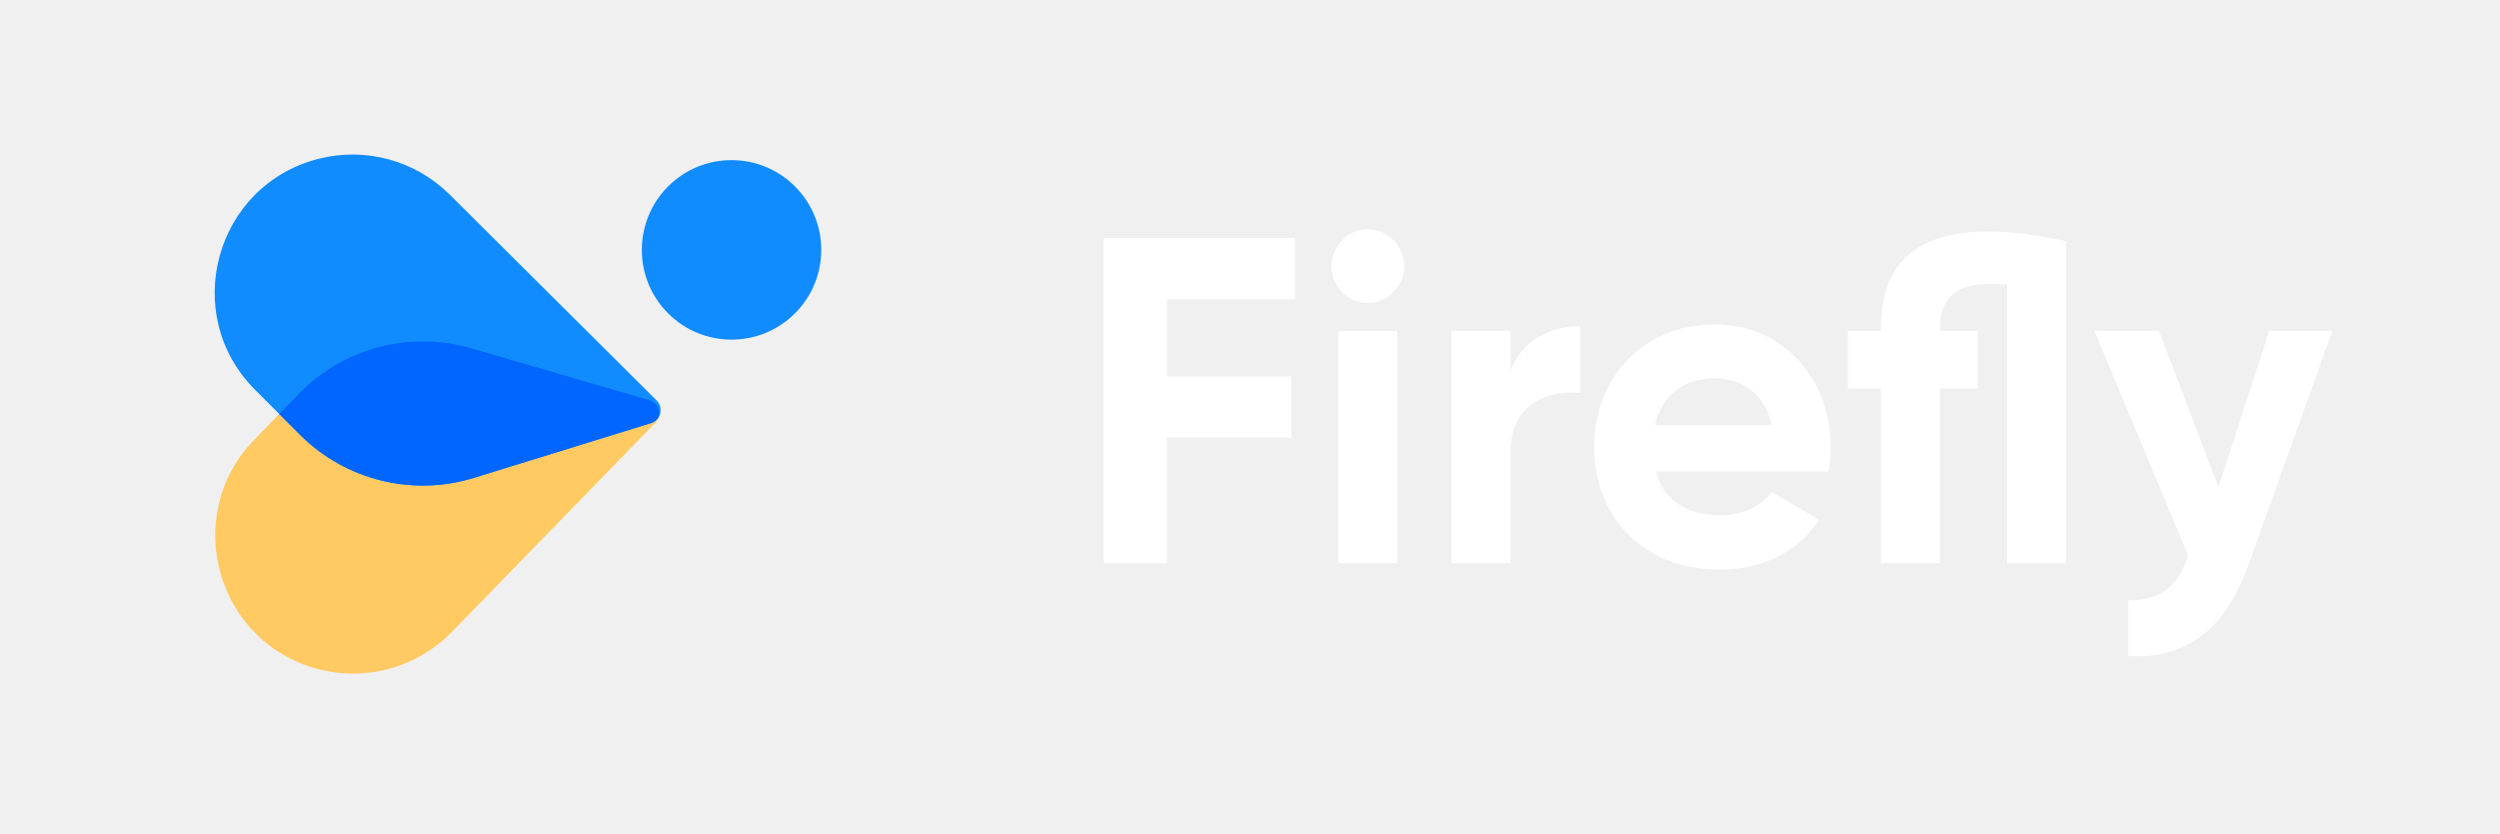
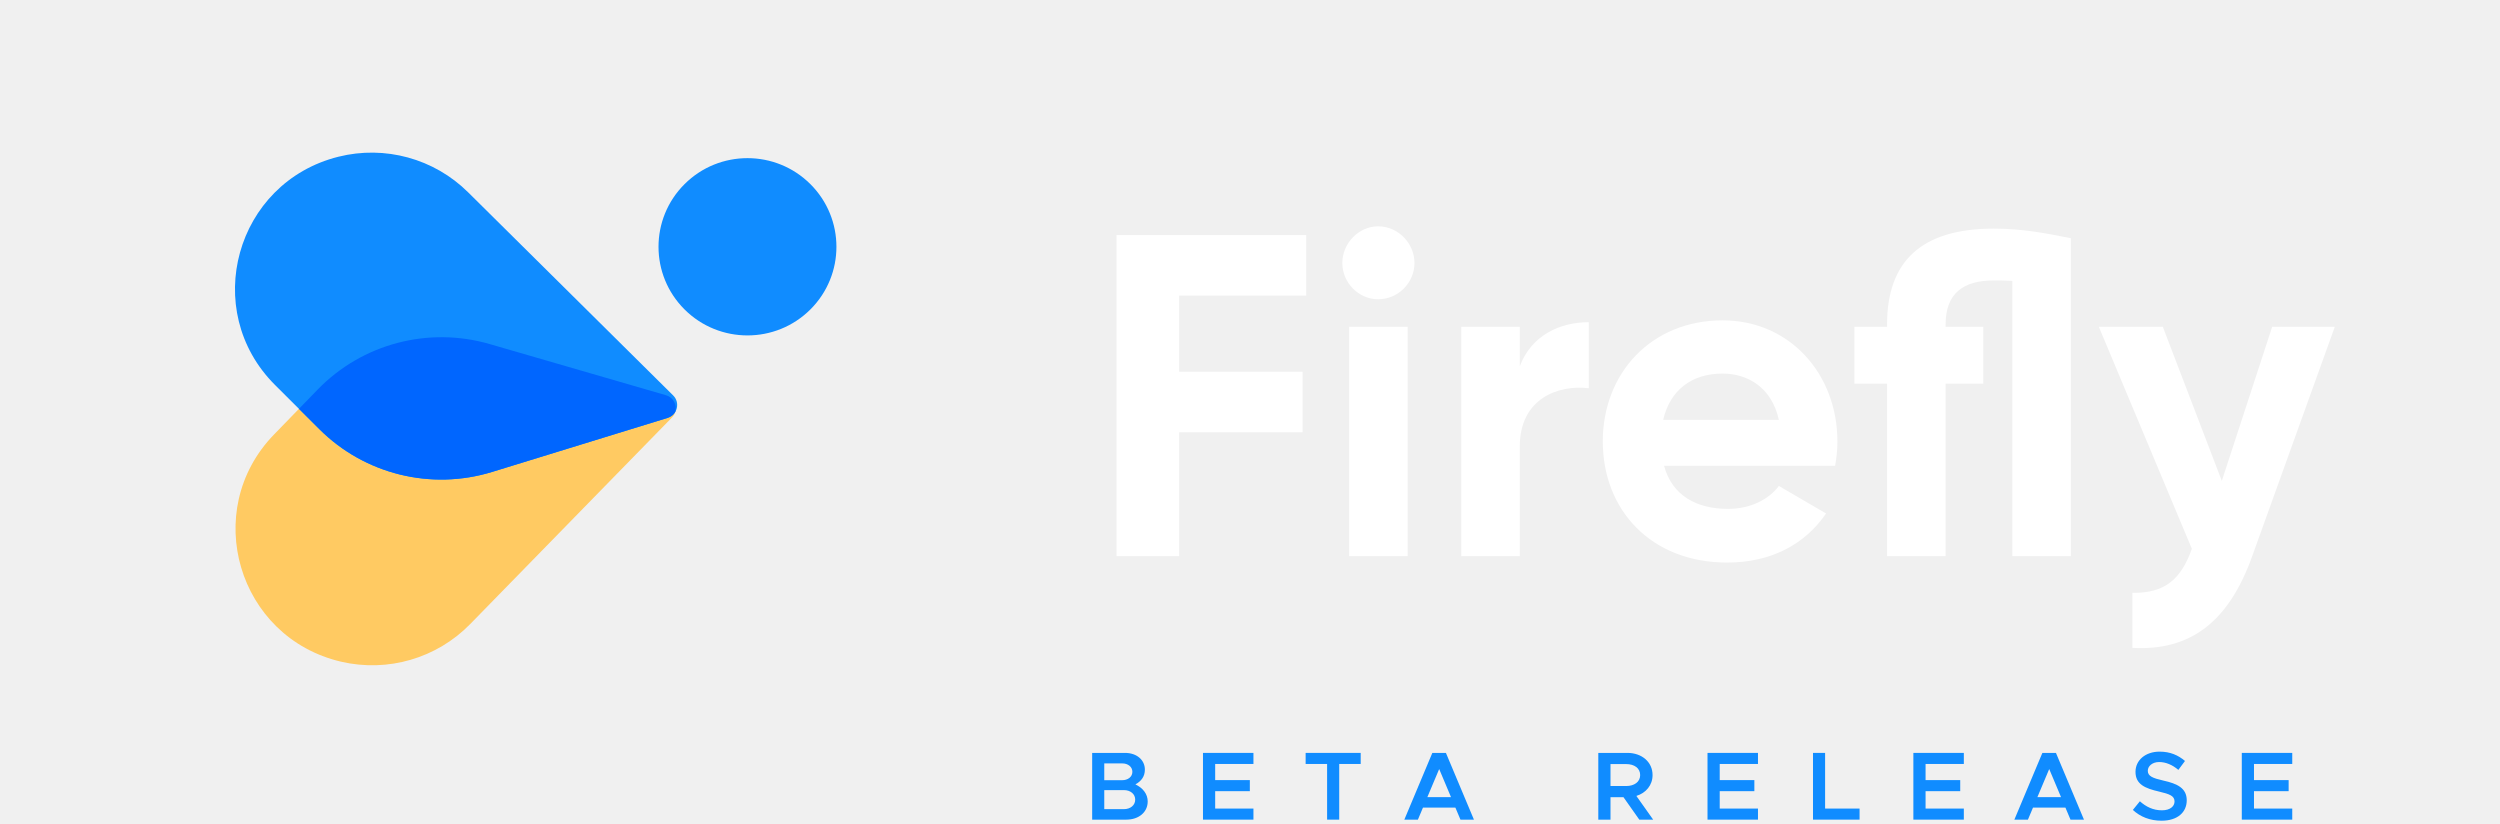
- <svg xmlns="http://www.w3.org/2000/svg" width="1044" height="348" viewBox="0 0 1044 348" fill="none">
-   <path d="M279.107 130.855C293.744 145.491 317.475 145.491 332.112 130.855C346.749 116.218 346.749 92.487 332.112 77.85C317.475 63.213 293.744 63.213 279.107 77.85C264.47 92.487 264.47 116.218 279.107 130.855Z" fill="#108CFF" />
-   <path d="M196.992 145.477C171.15 137.953 143.267 145.348 124.55 164.69L106.147 183.708C75.054 215.839 90.862 269.603 134.398 279.792C154.056 284.393 174.687 278.36 188.769 263.892L273.778 176.555C276.776 173.474 275.415 168.309 271.287 167.107L196.992 145.477Z" fill="#FFCA62" />
-   <path d="M198.04 199.546C172.325 207.492 144.324 200.556 125.293 181.524L106.581 162.811C74.965 131.194 89.888 77.177 133.251 66.275C152.831 61.352 173.558 67.046 187.876 81.281L274.306 167.211C277.355 170.243 276.078 175.43 271.97 176.699L198.04 199.546Z" fill="#108CFF" />
-   <path fill-rule="evenodd" clip-rule="evenodd" d="M125.291 181.523C144.322 200.555 172.323 207.491 198.038 199.545L271.968 176.698C273.394 176.257 274.48 175.344 275.161 174.212C276.013 171.34 274.475 168.041 271.284 167.112L196.989 145.481C171.147 137.957 143.264 145.353 124.547 164.694L116.637 172.869L125.291 181.523Z" fill="#0066FF" />
-   <path d="M541.023 124.988V99.385H461.1V235.157H487.486V182.788H539.494V157.185H487.486V124.988H541.023Z" fill="white" />
-   <path d="M571.34 126.54C579.753 126.54 586.636 119.557 586.636 111.217C586.636 102.876 579.753 95.7 571.34 95.7C563.118 95.7 556.235 102.876 556.235 111.217C556.235 119.557 563.118 126.54 571.34 126.54ZM559.103 235.157H583.768V138.177H559.103V235.157Z" fill="white" />
-   <path d="M631.009 154.858V138.177H606.344V235.157H631.009V188.8C631.009 168.435 647.261 162.616 660.072 164.168V136.237C648.026 136.237 635.98 141.668 631.009 154.858Z" fill="white" />
-   <path d="M691.791 196.947H763.875C764.449 193.649 764.831 190.352 764.831 186.667C764.831 158.155 744.755 135.462 716.456 135.462C686.437 135.462 665.978 157.767 665.978 186.667C665.978 215.567 686.246 237.872 718.368 237.872C736.724 237.872 751.064 230.308 760.051 217.118L740.166 205.481C735.959 211.106 728.311 215.179 718.751 215.179C705.749 215.179 695.233 209.748 691.791 196.947ZM691.409 177.551C694.277 165.137 703.263 157.961 716.456 157.961C726.781 157.961 737.106 163.586 740.166 177.551H691.409Z" fill="white" />
-   <path d="M830.683 96.67C800.282 96.67 785.75 110.441 785.75 137.207V138.177H771.983V162.228H785.75V235.157H810.415V162.228H826.285V138.177H810.415V137.207C810.415 124.018 817.872 118.587 830.683 118.587C833.169 118.587 835.846 118.587 838.522 118.781V235.157H863.188V100.743C852.672 98.609 842.729 96.67 830.683 96.67Z" fill="white" />
-   <path d="M948.014 138.177L926.79 203.347L901.934 138.177H874.974L914.171 232.053C909.582 245.049 902.698 250.867 889.123 250.673V273.948C913.406 275.306 929.658 263.087 939.601 235.157L974.4 138.177H948.014Z" fill="white" />
+ <svg xmlns="http://www.w3.org/2000/svg" width="565" height="186" viewBox="0 0 565 186" fill="none">
+   <path d="M246.829 185.238H254.55C257.374 185.238 259.381 183.548 259.381 181.133C259.381 179.486 258.344 178.103 256.601 177.269C257.947 176.544 258.741 175.469 258.741 173.932C258.741 171.736 256.888 170.156 254.263 170.156H246.829V185.238ZM249.564 176.325V172.527H253.601C254.947 172.527 255.918 173.317 255.918 174.437C255.918 175.534 254.947 176.325 253.601 176.325H249.564ZM249.564 182.867V178.564H253.998C255.498 178.564 256.557 179.464 256.557 180.716C256.557 181.967 255.498 182.867 253.998 182.867H249.564Z" fill="#108CFF" />
+   <path d="M283.279 172.658V170.156H271.874V185.238H283.279V182.736H274.631V178.806H282.463V176.303H274.631V172.658H283.279Z" fill="#108CFF" />
+   <path d="M299.927 185.238H302.663V172.658H307.516V170.156H295.074V172.658H299.927V185.238Z" fill="#108CFF" />
+   <path d="M330.064 185.238H333.108L326.777 170.156H323.71L317.379 185.238H320.446L321.593 182.516H328.916L330.064 185.238ZM322.585 180.145L325.255 173.8L327.924 180.145H322.585Z" fill="#108CFF" />
+   <path d="M373.612 185.238L369.818 179.881C372.002 179.201 373.48 177.444 373.48 175.161C373.48 172.219 371.053 170.156 367.811 170.156H361.215V185.238H363.972V180.167H366.906L370.48 185.238H373.612ZM363.972 172.68H367.502C369.377 172.68 370.678 173.624 370.678 175.161C370.678 176.698 369.377 177.642 367.502 177.642H363.972V172.68Z" fill="#108CFF" />
+   <path d="M397.303 172.658V170.156H385.898V185.238H397.303V182.736H388.656V178.806H396.487V176.303H388.656V172.658H397.303Z" fill="#108CFF" />
+   <path d="M412.474 182.736V170.156H409.738V185.238H420.261V182.736H412.474Z" fill="#108CFF" />
+   <path d="M443.826 172.658V170.156H432.421V185.238H443.826V182.736H435.179V178.806H443.01V176.303H435.179V172.658H443.826Z" fill="#108CFF" />
+   <path d="M467.931 185.238H470.975L464.644 170.156H461.578L455.247 185.238H458.313L459.46 182.516H466.784L467.931 185.238ZM460.453 180.145L463.122 173.8L465.791 180.145H460.453Z" fill="#108CFF" />
+   <path d="M488.511 185.48C492.129 185.48 494.203 183.57 494.203 180.869C494.203 178.125 492.085 177.115 488.931 176.413C486.526 175.864 485.401 175.425 485.401 174.195C485.401 173.141 486.438 172.219 487.96 172.219C489.46 172.219 490.982 172.856 492.306 173.998L493.806 171.978C492.284 170.682 490.475 169.87 488.07 169.87C484.872 169.87 482.622 171.802 482.622 174.437C482.622 177.269 484.805 178.169 487.938 178.893C490.364 179.464 491.445 179.881 491.445 181.133C491.445 182.209 490.475 183.131 488.6 183.131C486.614 183.131 485.004 182.34 483.614 181.089L482.026 183.043C483.702 184.602 485.908 185.48 488.511 185.48Z" fill="#108CFF" />
+   <path d="M518.049 172.658V170.156H506.644V185.238H518.049V182.736H509.401V178.806H517.232V176.303H509.401V172.658H518.049Z" fill="#108CFF" />
+   <path d="M154.713 69.939C162.564 77.762 175.293 77.762 183.144 69.939C190.996 62.116 190.996 49.432 183.144 41.609C175.293 33.785 162.564 33.785 154.713 41.609C146.861 49.432 146.861 62.116 154.713 69.939Z" fill="#108CFF" />
+   <path d="M110.667 77.754C96.805 73.733 81.849 77.686 71.809 88.023L61.938 98.188C45.26 115.362 53.739 144.098 77.091 149.544C87.636 152.003 98.703 148.778 106.256 141.046L151.855 94.365C153.463 92.719 152.733 89.958 150.518 89.316L110.667 77.754Z" fill="#FFCA62" />
+   <path d="M111.229 106.653C97.435 110.901 82.416 107.193 72.207 97.021L62.17 87.019C45.211 70.12 53.216 41.249 76.476 35.422C86.978 32.791 98.097 35.835 105.777 43.443L152.138 89.371C153.773 90.991 153.088 93.764 150.885 94.442L111.229 106.653Z" fill="#108CFF" />
+   <path fill-rule="evenodd" clip-rule="evenodd" d="M72.206 97.021C82.414 107.193 97.434 110.901 111.227 106.653L150.883 94.442C151.649 94.207 152.231 93.718 152.596 93.113C153.053 91.578 152.228 89.815 150.516 89.319L110.665 77.757C96.803 73.736 81.847 77.689 71.807 88.026L67.564 92.396L72.206 97.021Z" fill="#0066FF" />
+   <path d="M295.205 66.803V53.119H252.334V125.687H266.488V97.696H294.384V84.012H266.488V66.803H295.205Z" fill="white" />
+   <path d="M311.466 67.633C315.979 67.633 319.671 63.901 319.671 59.443C319.671 54.985 315.979 51.149 311.466 51.149C307.056 51.149 303.364 54.985 303.364 59.443C303.364 63.901 307.056 67.633 311.466 67.633ZM304.902 125.687H318.133V73.853H304.902V125.687Z" fill="white" />
+   <path d="M343.473 82.768V73.853H330.242V125.687H343.473V100.91C343.473 90.025 352.191 86.915 359.062 87.744V72.816C352.601 72.816 346.14 75.719 343.473 82.768Z" fill="white" />
+   <path d="M376.076 105.264H414.742C415.05 103.502 415.255 101.739 415.255 99.77C415.255 84.531 404.486 72.401 389.307 72.401C373.205 72.401 362.23 84.323 362.23 99.77C362.23 115.216 373.102 127.138 390.332 127.138C400.178 127.138 407.87 123.095 412.691 116.045L402.024 109.825C399.768 112.832 395.666 115.009 390.538 115.009C383.563 115.009 377.922 112.106 376.076 105.264ZM375.871 94.897C377.41 88.263 382.23 84.427 389.307 84.427C394.845 84.427 400.383 87.433 402.024 94.897H375.871Z" fill="white" />
+   <path d="M450.578 51.668C434.27 51.668 426.476 59.028 426.476 73.334V73.853H419.091V86.707H426.476V125.687H439.706V86.707H448.219V73.853H439.706V73.334C439.706 66.285 443.706 63.382 450.578 63.382C451.911 63.382 453.347 63.382 454.783 63.486V125.687H468.013V53.845C462.372 52.704 457.039 51.668 450.578 51.668Z" fill="white" />
+   <path d="M513.514 73.853L502.129 108.685L488.796 73.853H474.335L495.36 124.028C492.899 130.974 489.207 134.084 481.925 133.98V146.42C494.95 147.146 503.668 140.615 509.001 125.687L527.667 73.853H513.514Z" fill="white" />
</svg>
